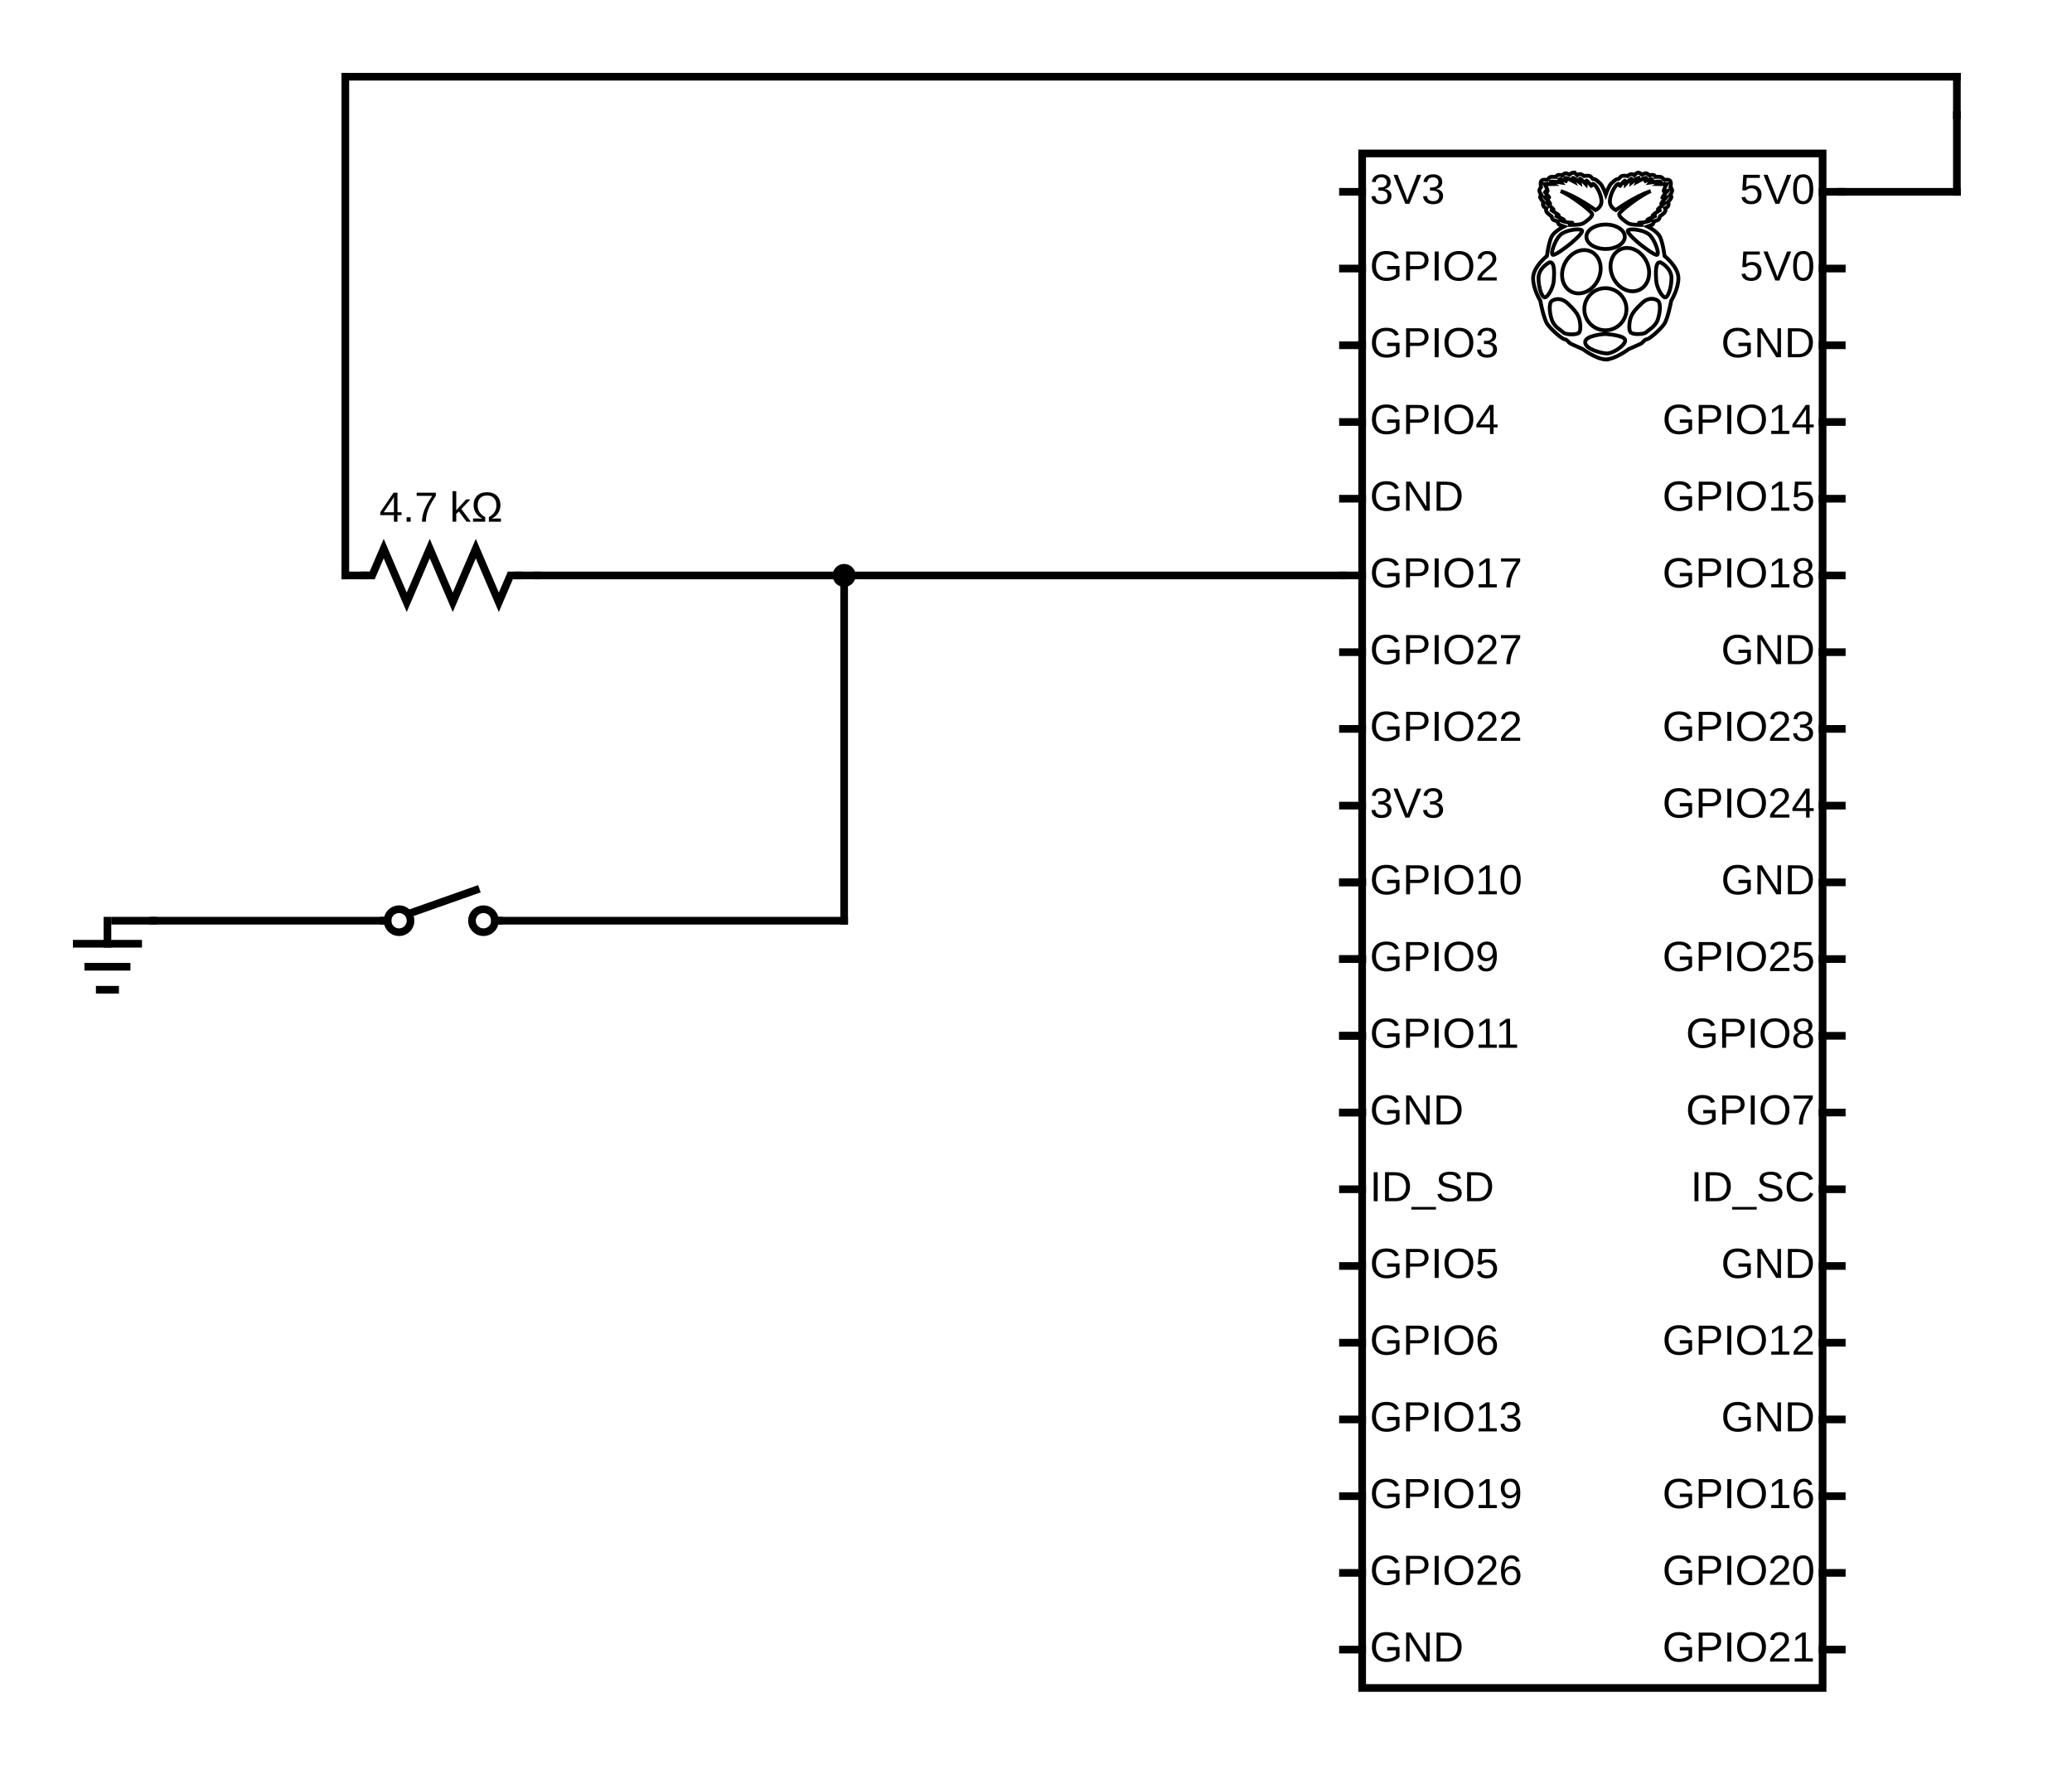
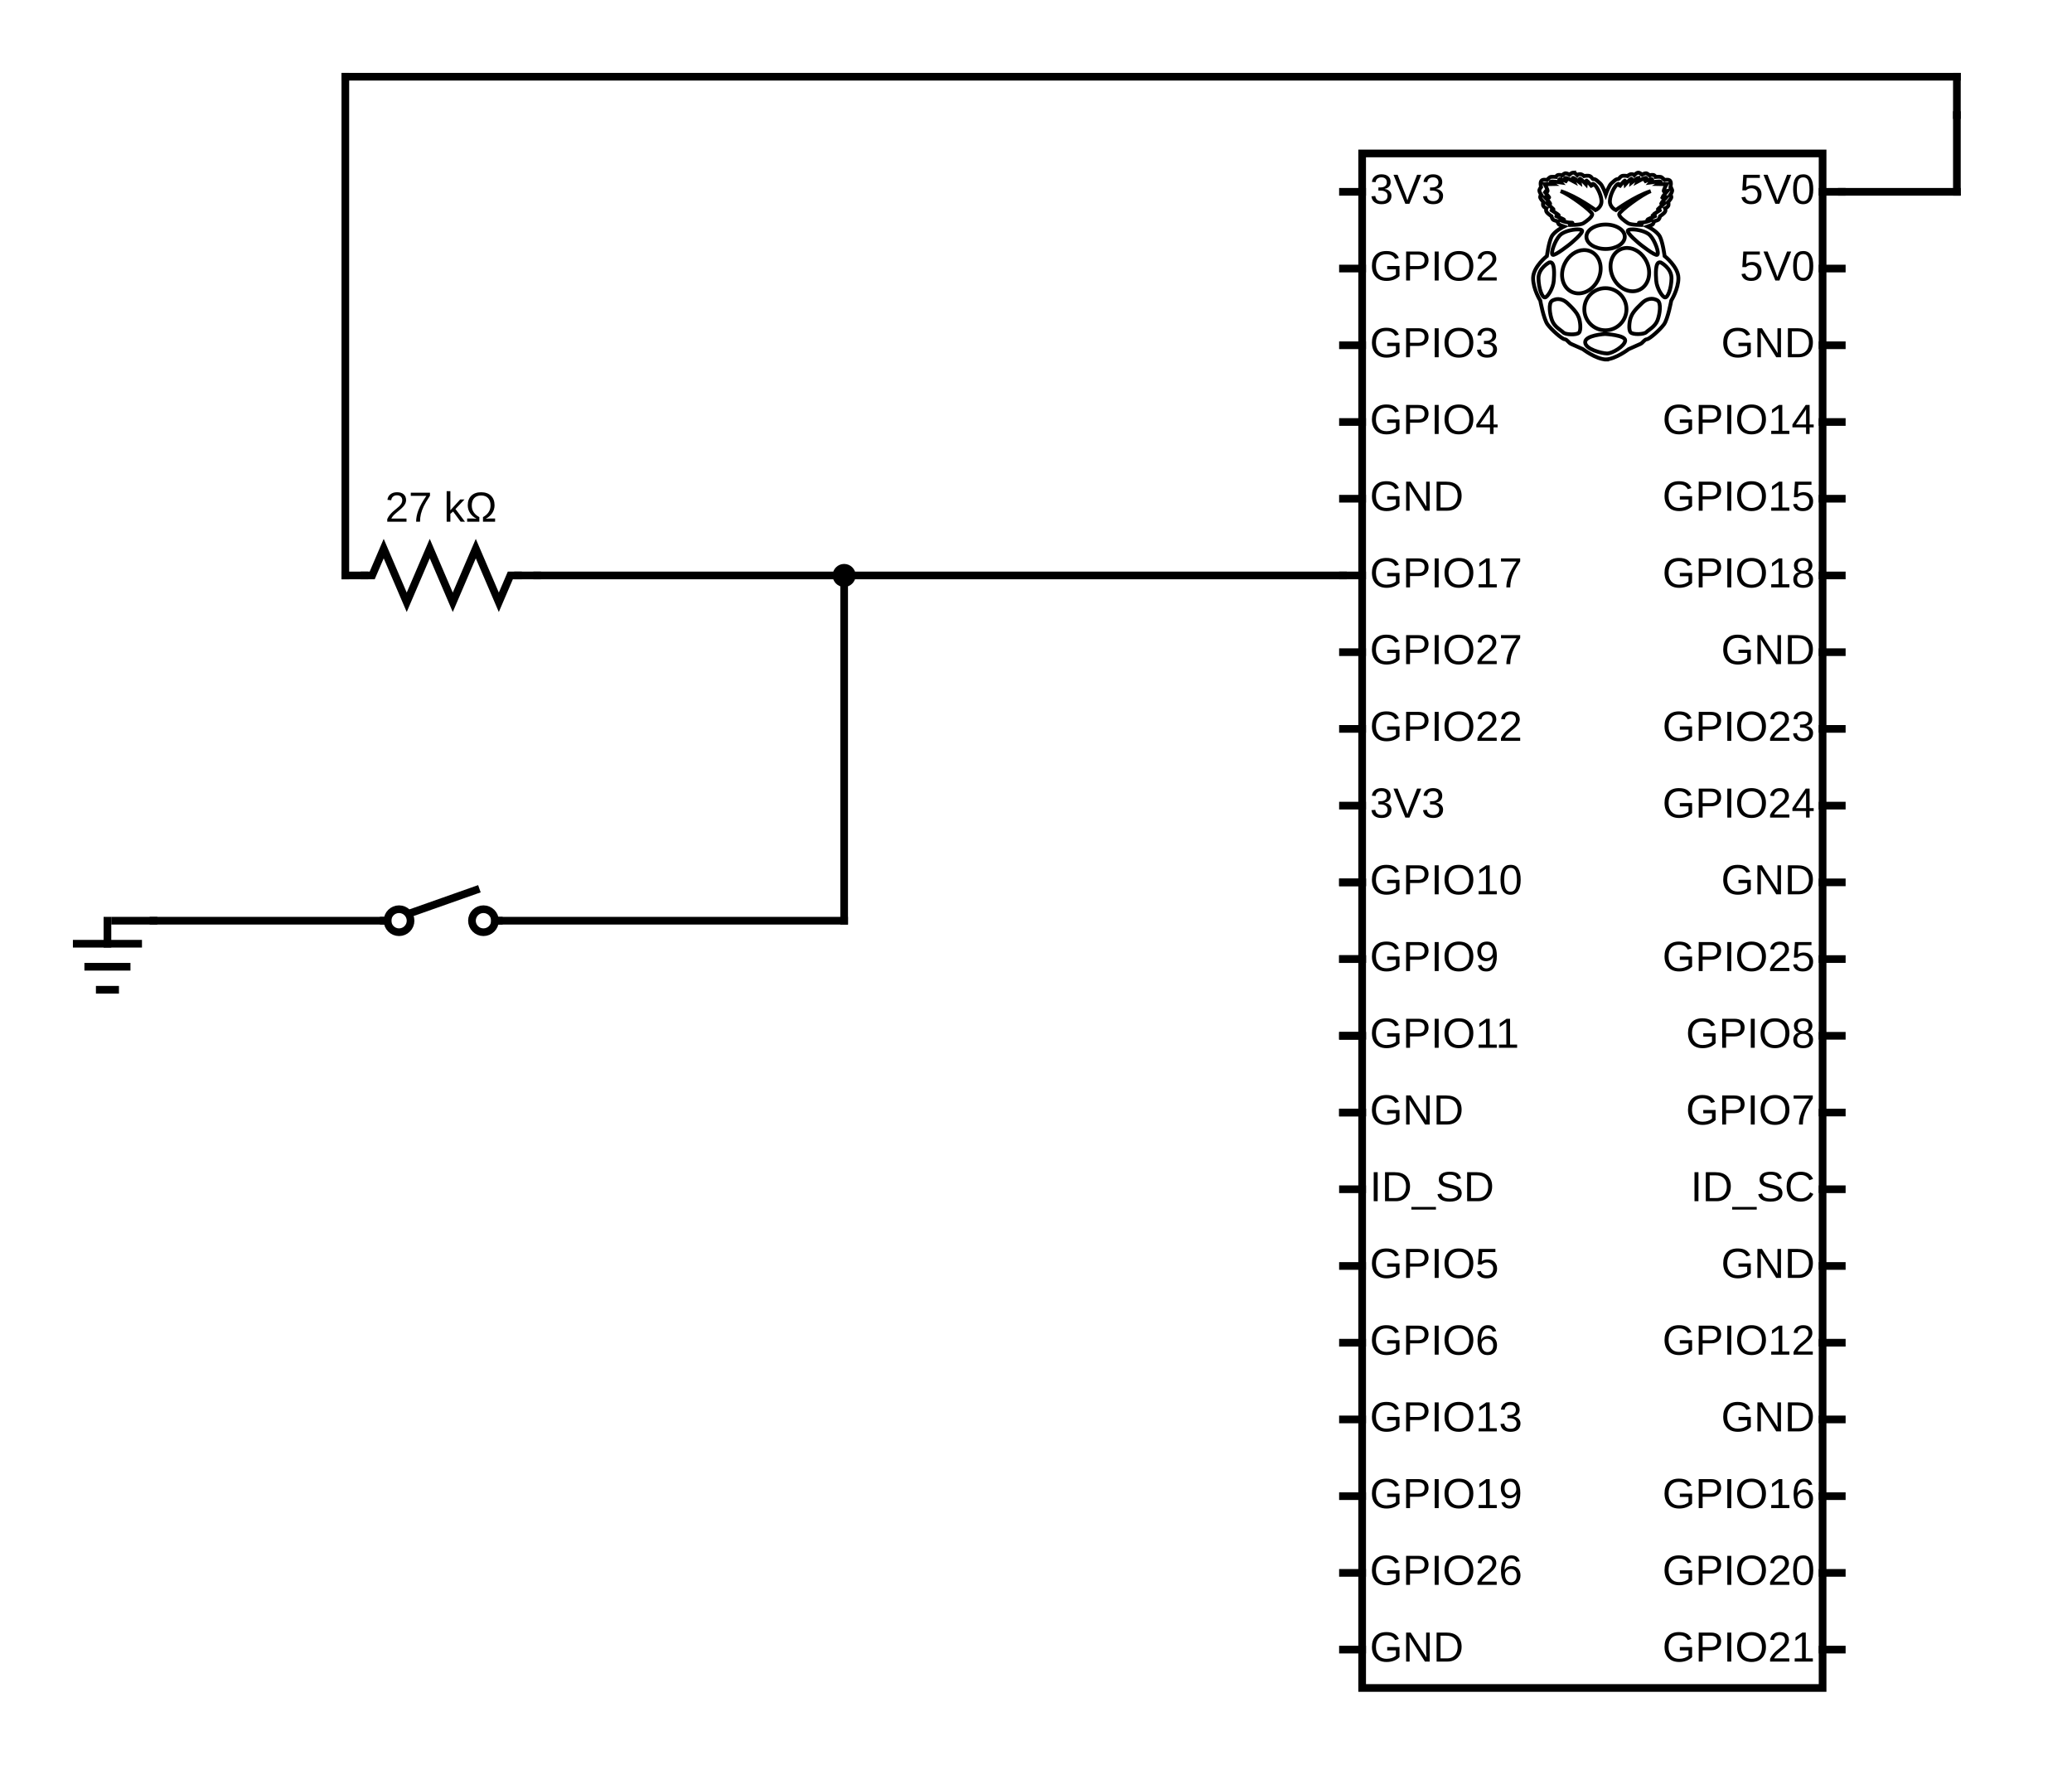
<svg xmlns="http://www.w3.org/2000/svg" version="1.1" width="540" height="460">
  <line x1="40" y1="240" x2="100" y2="240" style="stroke:rgb(0, 0, 0);stroke-linecap:square;stroke-width:2" />
  <line x1="220" y1="150" x2="220" y2="240" style="stroke:rgb(0, 0, 0);stroke-linecap:square;stroke-width:2" />
  <line x1="130" y1="240" x2="220" y2="240" style="stroke:rgb(0, 0, 0);stroke-linecap:square;stroke-width:2" />
  <line x1="480" y1="50" x2="510" y2="50" style="stroke:rgb(0, 0, 0);stroke-linecap:square;stroke-width:2" />
  <line x1="510" y1="30" x2="510" y2="50" style="stroke:rgb(0, 0, 0);stroke-linecap:square;stroke-width:2" />
  <line x1="510" y1="20" x2="510" y2="30" style="stroke:rgb(0, 0, 0);stroke-linecap:square;stroke-width:2" />
  <line x1="140" y1="150" x2="350" y2="150" style="stroke:rgb(0, 0, 0);stroke-linecap:square;stroke-width:2" />
  <line x1="90" y1="20" x2="90" y2="150" style="stroke:rgb(0, 0, 0);stroke-linecap:square;stroke-width:2" />
  <line x1="90" y1="20" x2="510" y2="20" style="stroke:rgb(0, 0, 0);stroke-linecap:square;stroke-width:2" />
  <path d="M 410,45 c -0.419,0.021 -0.968,0.529 -0.968,0.529 c 0,0 -0.659,-0.379 -1.016,-0.365 c -0.357,0.014 -0.98,0.569 -0.98,0.569 c 0,0 -0.311,-0.199 -0.853,-0.137 c -0.542,0.062 -0.678,0.521 -0.678,0.521 c 0,0 -1.23,-0.116 -1.526,0.07 c -0.295,0.185 -0.817,0.735 -0.817,0.735 c 0,0 -1.022,-0.268 -1.434,0.192 c -0.412,0.46 -0.096,1.646 -0.096,1.646 c 0,0 -0.479,0.572 -0.452,0.956 c 0.027,0.384 0.466,1.014 0.466,1.014 c 0,0 -0.358,0.44 -0.221,0.824 c 0.137,0.384 0.769,1.045 0.769,1.045 c 0,0 -0.163,0.741 0.029,1.098 c 0.192,0.357 0.795,0.632 0.795,0.632 c 0,0 -0.218,0.41 0.029,0.877 c 0.247,0.467 1.29,1.153 1.29,1.153 c 0,0 0.13,0.585 0.37,0.846 c 0.24,0.261 1.16,0.452 1.16,0.452 c 0,0 0.241,0.776 0.502,0.913 c 0.261,0.137 1.22,0.473 1.22,0.473 c 0,0 -2.485,1.189 -3.227,2.672 c -0.741,1.483 -1.208,5.024 -1.208,5.024 c 0,0 -3.569,2.8 -3.597,5.711 c -0.027,2.911 1.867,5.905 1.867,5.905 c 0,0 0.852,4.776 1.896,6.203 c 1.043,1.428 3.761,3.818 4.447,3.873 c 0.686,0.055 1.016,0.933 1.73,1.235 c 0.714,0.302 3.022,1.345 3.022,1.345 c 0,0 3.343,2.572 5.944,2.688 L 418.464,93.702 c 0.009,-0 0.018,-0.002 0.027,-0.002 c 0.01,0 0.019,0.002 0.029,0.002 L 418.519,93.7 c 2.601,-0.117 5.944,-2.688 5.944,-2.688 c 0,0 2.306,-1.043 3.02,-1.345 c 0.714,-0.302 1.043,-1.18 1.73,-1.235 c 0.686,-0.055 3.404,-2.445 4.447,-3.873 c 1.043,-1.428 1.896,-6.203 1.896,-6.203 c 0,0 1.894,-2.995 1.867,-5.905 c -0.027,-2.911 -3.597,-5.711 -3.597,-5.711 c 0,0 -0.467,-3.541 -1.208,-5.024 c -0.741,-1.483 -3.227,-2.672 -3.227,-2.672 c 0,0 0.962,-0.336 1.223,-0.473 c 0.261,-0.137 0.5,-0.913 0.5,-0.913 c 0,0 0.92,-0.191 1.16,-0.452 c 0.24,-0.261 0.372,-0.846 0.372,-0.846 c 0,0 1.043,-0.686 1.29,-1.153 c 0.247,-0.467 0.026,-0.877 0.026,-0.877 c 0,0 0.605,-0.275 0.798,-0.632 c 0.192,-0.357 0.026,-1.098 0.026,-1.098 c 0,0 0.632,-0.661 0.769,-1.045 c 0.137,-0.384 -0.219,-0.824 -0.219,-0.824 c 0,0 0.439,-0.629 0.466,-1.014 c 0.027,-0.384 -0.454,-0.956 -0.454,-0.956 c 0,0 0.316,-1.186 -0.096,-1.646 c -0.412,-0.46 -1.434,-0.192 -1.434,-0.192 c 0,0 -0.522,-0.55 -0.817,-0.735 c -0.295,-0.185 -1.523,-0.07 -1.523,-0.07 c 0,0 -0.138,-0.46 -0.68,-0.521 c -0.542,-0.062 -0.851,0.137 -0.851,0.137 c 0,0 -0.626,-0.556 -0.983,-0.569 c -0.357,-0.014 -1.016,0.365 -1.016,0.365 c 0,0 -0.55,-0.508 -0.968,-0.529 c -0.419,-0.021 -1.062,0.651 -1.062,0.651 c 0,0 -0.235,-0.289 -0.764,-0.255 c -0.529,0.034 -1.009,0.495 -1.009,0.495 c 0,0 -0.549,-0.129 -1.194,-0.075 c -0.645,0.055 -1.055,0.877 -1.165,0.877 c -0.659,-0.11 -1.153,0.537 -1.826,1.1 c -0.586,0.49 -1.294,2.391 -1.468,2.876 c -0.174,-0.484 -0.885,-2.386 -1.47,-2.876 c -0.673,-0.563 -1.167,-1.21 -1.826,-1.1 c -0.11,0 -0.522,-0.822 -1.168,-0.877 c -0.645,-0.055 -1.194,0.075 -1.194,0.075 c 0,0 -0.481,-0.461 -1.009,-0.495 c -0.529,-0.034 -0.762,0.255 -0.762,0.255 c 0,0 -0.646,-0.672 -1.064,-0.651 Z M 407.96,46.362 c 0.388,-0.039 2.177,0.932 2.177,0.932 c 0,0 -0.447,-0.952 -0.175,-0.932 c 0.272,0.019 1.727,1.184 1.727,1.184 c 0,0 -0.154,-1.068 0.137,-0.951 c 0.291,0.116 1.456,1.379 1.456,1.379 c 0,0 0.097,-0.952 0.233,-0.913 c 0.136,0.039 1.456,1.651 1.456,1.651 c 0,0 -0.254,-1.048 0.387,-0.718 c 0.641,0.33 1.923,2.563 2.021,4.329 c 0.097,1.767 -1.554,2.446 -1.554,2.446 c 0,0 -4.815,-3.56 -9.106,-4.949 c 2.354,0.856 8.136,5.242 8.234,5.98 c 0.097,0.738 -1.496,1.864 -2.292,2.388 c -0.796,0.524 -3.921,0.447 -3.921,0.447 c 0,0 1.845,-0.642 0.699,-0.603 c -1.146,0.039 -2.448,-0.505 -2.448,-0.505 c 0,0 0.661,-0.116 0.622,-0.252 c -0.039,-0.136 -2.369,-1.088 -2.369,-1.088 c 0,0 1.048,0.059 0.99,-0.096 c -0.058,-0.155 -2.174,-1.475 -2.174,-1.475 c 0,0 0.931,0.095 0.795,-0.079 c -0.136,-0.175 -1.552,-1.415 -1.552,-1.415 c 0,0 0.738,0.134 0.699,-0.079 c -0.039,-0.214 -1.321,-1.59 -1.321,-1.59 c 0,0 1.069,0.155 1.069,0.038 c 0,-0.116 -1.321,-1.67 -1.321,-1.67 c 0,0 0.874,0.33 0.913,-0.019 c 0.039,-0.349 -0.738,-1.787 -0.738,-1.787 L 404.719,47.974 c 0,0 -0.757,-0.467 -0.543,-0.622 c 0.214,-0.155 2.58,0.195 2.58,0.195 c 0,0 -0.64,-0.717 -0.31,-0.814 c 0.33,-0.097 2.021,0.601 2.021,0.601 c 0,0 -0.895,-0.932 -0.507,-0.971 Z M 426.984,46.362 c 0.272,-0.019 -0.175,0.932 -0.175,0.932 c 0,0 1.786,-0.971 2.174,-0.932 c 0.388,0.039 -0.505,0.971 -0.505,0.971 c 0,0 1.688,-0.698 2.018,-0.601 c 0.33,0.097 -0.31,0.814 -0.31,0.814 c 0,0 2.369,-0.35 2.583,-0.195 c 0.214,0.155 -0.545,0.622 -0.545,0.622 L 434.34,48.013 c 0,0 -0.776,1.438 -0.738,1.787 c 0.039,0.349 0.913,0.019 0.913,0.019 c 0,0 -1.319,1.553 -1.319,1.67 c 0,0.116 1.067,-0.038 1.067,-0.038 c 0,0 -1.283,1.377 -1.321,1.59 c -0.039,0.214 0.699,0.079 0.699,0.079 c 0,0 -1.416,1.24 -1.552,1.415 c -0.136,0.175 0.795,0.079 0.795,0.079 c 0,0 -2.116,1.32 -2.174,1.475 c -0.058,0.155 0.99,0.096 0.99,0.096 c 0,0 -2.33,0.952 -2.369,1.088 c -0.039,0.136 0.622,0.252 0.622,0.252 c 0,0 -1.3,0.543 -2.446,0.505 c -1.146,-0.039 0.699,0.603 0.699,0.603 c 0,0 -3.127,0.077 -3.923,-0.447 c -0.796,-0.524 -2.387,-1.65 -2.29,-2.388 c 0.097,-0.738 5.877,-5.124 8.231,-5.98 c -4.291,1.389 -9.106,4.949 -9.106,4.949 c 0,0 -1.652,-0.679 -1.554,-2.446 c 0.097,-1.767 1.38,-3.999 2.021,-4.329 c 0.641,-0.33 0.389,0.718 0.389,0.718 c 0,0 1.32,-1.612 1.456,-1.651 c 0.136,-0.039 0.233,0.913 0.233,0.913 c 0,0 1.165,-1.263 1.456,-1.379 c 0.291,-0.117 0.135,0.951 0.135,0.951 c 0,0 1.458,-1.165 1.73,-1.184 Z M 418.45,58.529 c 2.76,0 4.997,1.427 4.997,3.186 c 0,1.759 -2.237,3.186 -4.997,3.186 c -2.76,0 -4.997,-1.427 -4.997,-3.186 c 0,-1.759 2.237,-3.186 4.997,-3.186 Z M 411.158,59.797 c 0.556,-0.001 0.976,0.081 1.127,0.255 c 0.535,0.618 -3.131,3.585 -3.131,3.585 c 0,0 -3.954,3.171 -4.517,2.773 c -0.563,-0.398 0.579,-3.652 1.869,-5.053 c 0.928,-1.006 3.23,-1.557 4.651,-1.559 Z M 425.398,59.797 c 1.421,0.002 3.724,0.553 4.651,1.559 c 1.291,1.4 2.432,4.654 1.869,5.053 c -0.563,0.398 -4.517,-2.773 -4.517,-2.773 c 0,0 -3.666,-2.967 -3.131,-3.585 c 0.151,-0.174 0.571,-0.255 1.127,-0.255 Z M 424.014,64.629 c 0.04,9.999999999976694E-05 0.082,0.002 0.123,0.002 c 1.946,0.045 3.941,1.382 4.985,3.556 c 1.392,2.898 0.57,6.184 -1.836,7.34 c -2.406,1.156 -5.484,-0.254 -6.876,-3.152 c -1.392,-2.898 -0.573,-6.184 1.833,-7.34 c 0.526,-0.253 1.085,-0.385 1.651,-0.404 c 0.04,-0.002 0.08,-0.002 0.12,-0.002 Z M 412.763,65.181 c 0.649,-0.015 1.292,0.112 1.893,0.401 c 2.406,1.156 3.225,4.442 1.833,7.34 c -1.392,2.898 -4.47,4.31 -6.876,3.155 c -2.406,-1.156 -3.228,-4.442 -1.836,-7.34 c 1.044,-2.173 3.039,-3.51 4.985,-3.556 Z M 404.02,68.374 c 1.203,0.013 1.049,3.067 0.92,4.817 c -0.137,1.867 -1.564,4.229 -2.278,4.339 c -0.714,0.11 -1.649,-2.224 -1.703,-4.942 c -0.055,-2.718 2.801,-4.176 2.801,-4.176 c 0.093,-0.027 0.179,-0.039 0.259,-0.038 Z M 432.565,68.374 c 0.08,-0.001 0.167,0.011 0.259,0.038 c 0,0 2.856,1.457 2.801,4.176 c -0.055,2.718 -0.99,5.052 -1.703,4.942 c -0.714,-0.11 -2.143,-2.472 -2.28,-4.339 c -0.129,-1.75 -0.281,-4.804 0.923,-4.817 Z M 418.395,75.114 c 3.033,0 5.492,2.459 5.492,5.492 c 0,3.033 -2.459,5.49 -5.492,5.49 c -3.033,0 -5.492,-2.457 -5.492,-5.49 c 0,-3.033 2.459,-5.492 5.492,-5.492 Z M 430.367,77.884 c 0.999,-0.018 1.677,0.476 1.677,0.476 c 0.906,0.686 0.576,3.403 -0.055,5.105 c -0.632,1.702 -2.389,2.554 -2.938,3.131 c -0.549,0.577 -3.515,0.715 -4.092,0.029 c -0.577,-0.686 -0.301,-2.884 0.029,-3.818 c 0.329,-0.934 0.852,-1.84 2.994,-3.844 c 0.87,-0.814 1.702,-1.066 2.386,-1.079 Z M 406.122,77.961 c 0.683,0.013 1.518,0.264 2.388,1.079 c 2.142,2.004 2.664,2.911 2.994,3.844 c 0.329,0.934 0.603,3.131 0.026,3.818 c -0.577,0.686 -3.542,0.548 -4.092,-0.029 c -0.549,-0.577 -2.307,-1.426 -2.938,-3.128 c -0.632,-1.702 -0.961,-4.421 -0.055,-5.108 c 0,0 0.678,-0.494 1.677,-0.476 Z M 418.284,87.057 c 0,0 5.411,0.275 5.274,1.73 c -0.137,1.455 -3.377,3.379 -4.75,3.352 c -1.373,-0.027 -5.684,-1.099 -5.684,-2.938 c 0,-1.84 5.161,-2.143 5.161,-2.143" style="fill-opacity:0;fill:rgb(0, 0, 0);stroke:rgb(0, 0, 0);stroke-linecap:square;stroke-width:1" />
  <rect x="355" y="40" width="120" height="400" style="fill-opacity:0;fill:rgb(0, 0, 0);stroke:rgb(0, 0, 0);stroke-width:2" />
  <line x1="350" y1="50" x2="355" y2="50" style="stroke:rgb(0, 0, 0);stroke-linecap:square;stroke-width:2" />
  <line x1="350" y1="70" x2="355" y2="70" style="stroke:rgb(0, 0, 0);stroke-linecap:square;stroke-width:2" />
  <line x1="350" y1="90" x2="355" y2="90" style="stroke:rgb(0, 0, 0);stroke-linecap:square;stroke-width:2" />
  <line x1="350" y1="110" x2="355" y2="110" style="stroke:rgb(0, 0, 0);stroke-linecap:square;stroke-width:2" />
  <line x1="350" y1="130" x2="355" y2="130" style="stroke:rgb(0, 0, 0);stroke-linecap:square;stroke-width:2" />
  <line x1="350" y1="150" x2="355" y2="150" style="stroke:rgb(0, 0, 0);stroke-linecap:square;stroke-width:2" />
  <line x1="350" y1="170" x2="355" y2="170" style="stroke:rgb(0, 0, 0);stroke-linecap:square;stroke-width:2" />
  <line x1="350" y1="190" x2="355" y2="190" style="stroke:rgb(0, 0, 0);stroke-linecap:square;stroke-width:2" />
  <line x1="350" y1="210" x2="355" y2="210" style="stroke:rgb(0, 0, 0);stroke-linecap:square;stroke-width:2" />
  <line x1="350" y1="230" x2="355" y2="230" style="stroke:rgb(0, 0, 0);stroke-linecap:square;stroke-width:2" />
  <line x1="350" y1="250" x2="355" y2="250" style="stroke:rgb(0, 0, 0);stroke-linecap:square;stroke-width:2" />
  <line x1="350" y1="270" x2="355" y2="270" style="stroke:rgb(0, 0, 0);stroke-linecap:square;stroke-width:2" />
  <line x1="350" y1="290" x2="355" y2="290" style="stroke:rgb(0, 0, 0);stroke-linecap:square;stroke-width:2" />
  <line x1="350" y1="230" x2="355" y2="230" style="stroke:rgb(0, 0, 0);stroke-linecap:square;stroke-width:2" />
  <line x1="350" y1="250" x2="355" y2="250" style="stroke:rgb(0, 0, 0);stroke-linecap:square;stroke-width:2" />
  <line x1="350" y1="270" x2="355" y2="270" style="stroke:rgb(0, 0, 0);stroke-linecap:square;stroke-width:2" />
  <line x1="350" y1="290" x2="355" y2="290" style="stroke:rgb(0, 0, 0);stroke-linecap:square;stroke-width:2" />
  <line x1="350" y1="310" x2="355" y2="310" style="stroke:rgb(0, 0, 0);stroke-linecap:square;stroke-width:2" />
  <line x1="350" y1="330" x2="355" y2="330" style="stroke:rgb(0, 0, 0);stroke-linecap:square;stroke-width:2" />
  <line x1="350" y1="350" x2="355" y2="350" style="stroke:rgb(0, 0, 0);stroke-linecap:square;stroke-width:2" />
  <line x1="350" y1="370" x2="355" y2="370" style="stroke:rgb(0, 0, 0);stroke-linecap:square;stroke-width:2" />
  <line x1="350" y1="390" x2="355" y2="390" style="stroke:rgb(0, 0, 0);stroke-linecap:square;stroke-width:2" />
  <line x1="350" y1="410" x2="355" y2="410" style="stroke:rgb(0, 0, 0);stroke-linecap:square;stroke-width:2" />
  <line x1="350" y1="430" x2="355" y2="430" style="stroke:rgb(0, 0, 0);stroke-linecap:square;stroke-width:2" />
  <line x1="475" y1="50" x2="480" y2="50" style="stroke:rgb(0, 0, 0);stroke-linecap:square;stroke-width:2" />
  <line x1="475" y1="70" x2="480" y2="70" style="stroke:rgb(0, 0, 0);stroke-linecap:square;stroke-width:2" />
  <line x1="475" y1="90" x2="480" y2="90" style="stroke:rgb(0, 0, 0);stroke-linecap:square;stroke-width:2" />
  <line x1="475" y1="110" x2="480" y2="110" style="stroke:rgb(0, 0, 0);stroke-linecap:square;stroke-width:2" />
  <line x1="475" y1="130" x2="480" y2="130" style="stroke:rgb(0, 0, 0);stroke-linecap:square;stroke-width:2" />
  <line x1="475" y1="150" x2="480" y2="150" style="stroke:rgb(0, 0, 0);stroke-linecap:square;stroke-width:2" />
  <line x1="475" y1="170" x2="480" y2="170" style="stroke:rgb(0, 0, 0);stroke-linecap:square;stroke-width:2" />
  <line x1="475" y1="190" x2="480" y2="190" style="stroke:rgb(0, 0, 0);stroke-linecap:square;stroke-width:2" />
  <line x1="475" y1="210" x2="480" y2="210" style="stroke:rgb(0, 0, 0);stroke-linecap:square;stroke-width:2" />
  <line x1="475" y1="230" x2="480" y2="230" style="stroke:rgb(0, 0, 0);stroke-linecap:square;stroke-width:2" />
  <line x1="475" y1="250" x2="480" y2="250" style="stroke:rgb(0, 0, 0);stroke-linecap:square;stroke-width:2" />
  <line x1="475" y1="270" x2="480" y2="270" style="stroke:rgb(0, 0, 0);stroke-linecap:square;stroke-width:2" />
  <line x1="475" y1="290" x2="480" y2="290" style="stroke:rgb(0, 0, 0);stroke-linecap:square;stroke-width:2" />
  <line x1="475" y1="310" x2="480" y2="310" style="stroke:rgb(0, 0, 0);stroke-linecap:square;stroke-width:2" />
  <line x1="475" y1="330" x2="480" y2="330" style="stroke:rgb(0, 0, 0);stroke-linecap:square;stroke-width:2" />
  <line x1="475" y1="350" x2="480" y2="350" style="stroke:rgb(0, 0, 0);stroke-linecap:square;stroke-width:2" />
  <line x1="475" y1="370" x2="480" y2="370" style="stroke:rgb(0, 0, 0);stroke-linecap:square;stroke-width:2" />
  <line x1="475" y1="390" x2="480" y2="390" style="stroke:rgb(0, 0, 0);stroke-linecap:square;stroke-width:2" />
  <line x1="475" y1="410" x2="480" y2="410" style="stroke:rgb(0, 0, 0);stroke-linecap:square;stroke-width:2" />
  <line x1="475" y1="430" x2="480" y2="430" style="stroke:rgb(0, 0, 0);stroke-linecap:square;stroke-width:2" />
  <text x="357" y="50" style="font-family:Arial;font-size:11px;text-anchor:start" dominant-baseline="middle" transform="rotate(0, 357, 50)">3V3</text>
  <text x="357" y="70" style="font-family:Arial;font-size:11px;text-anchor:start" dominant-baseline="middle" transform="rotate(0, 357, 70)">GPIO2</text>
  <text x="357" y="90" style="font-family:Arial;font-size:11px;text-anchor:start" dominant-baseline="middle" transform="rotate(0, 357, 90)">GPIO3</text>
  <text x="357" y="110" style="font-family:Arial;font-size:11px;text-anchor:start" dominant-baseline="middle" transform="rotate(0, 357, 110)">GPIO4</text>
  <text x="357" y="130" style="font-family:Arial;font-size:11px;text-anchor:start" dominant-baseline="middle" transform="rotate(0, 357, 130)">GND</text>
  <text x="357" y="150" style="font-family:Arial;font-size:11px;text-anchor:start" dominant-baseline="middle" transform="rotate(0, 357, 150)">GPIO17</text>
  <text x="357" y="170" style="font-family:Arial;font-size:11px;text-anchor:start" dominant-baseline="middle" transform="rotate(0, 357, 170)">GPIO27</text>
  <text x="357" y="190" style="font-family:Arial;font-size:11px;text-anchor:start" dominant-baseline="middle" transform="rotate(0, 357, 190)">GPIO22</text>
  <text x="357" y="210" style="font-family:Arial;font-size:11px;text-anchor:start" dominant-baseline="middle" transform="rotate(0, 357, 210)">3V3</text>
  <text x="357" y="230" style="font-family:Arial;font-size:11px;text-anchor:start" dominant-baseline="middle" transform="rotate(0, 357, 230)">GPIO10</text>
  <text x="357" y="250" style="font-family:Arial;font-size:11px;text-anchor:start" dominant-baseline="middle" transform="rotate(0, 357, 250)">GPIO9</text>
  <text x="357" y="270" style="font-family:Arial;font-size:11px;text-anchor:start" dominant-baseline="middle" transform="rotate(0, 357, 270)">GPIO11</text>
  <text x="357" y="290" style="font-family:Arial;font-size:11px;text-anchor:start" dominant-baseline="middle" transform="rotate(0, 357, 290)">GND</text>
  <text x="357" y="310" style="font-family:Arial;font-size:11px;text-anchor:start" dominant-baseline="middle" transform="rotate(0, 357, 310)">ID_SD</text>
  <text x="357" y="330" style="font-family:Arial;font-size:11px;text-anchor:start" dominant-baseline="middle" transform="rotate(0, 357, 330)">GPIO5</text>
  <text x="357" y="350" style="font-family:Arial;font-size:11px;text-anchor:start" dominant-baseline="middle" transform="rotate(0, 357, 350)">GPIO6</text>
  <text x="357" y="370" style="font-family:Arial;font-size:11px;text-anchor:start" dominant-baseline="middle" transform="rotate(0, 357, 370)">GPIO13</text>
  <text x="357" y="390" style="font-family:Arial;font-size:11px;text-anchor:start" dominant-baseline="middle" transform="rotate(0, 357, 390)">GPIO19</text>
  <text x="357" y="410" style="font-family:Arial;font-size:11px;text-anchor:start" dominant-baseline="middle" transform="rotate(0, 357, 410)">GPIO26</text>
  <text x="357" y="430" style="font-family:Arial;font-size:11px;text-anchor:start" dominant-baseline="middle" transform="rotate(0, 357, 430)">GND</text>
  <text x="473" y="50" style="font-family:Arial;font-size:11px;text-anchor:end" dominant-baseline="middle" transform="rotate(0, 473, 50)">5V0</text>
  <text x="473" y="70" style="font-family:Arial;font-size:11px;text-anchor:end" dominant-baseline="middle" transform="rotate(0, 473, 70)">5V0</text>
  <text x="473" y="90" style="font-family:Arial;font-size:11px;text-anchor:end" dominant-baseline="middle" transform="rotate(0, 473, 90)">GND</text>
  <text x="473" y="110" style="font-family:Arial;font-size:11px;text-anchor:end" dominant-baseline="middle" transform="rotate(0, 473, 110)">GPIO14</text>
  <text x="473" y="130" style="font-family:Arial;font-size:11px;text-anchor:end" dominant-baseline="middle" transform="rotate(0, 473, 130)">GPIO15</text>
  <text x="473" y="150" style="font-family:Arial;font-size:11px;text-anchor:end" dominant-baseline="middle" transform="rotate(0, 473, 150)">GPIO18</text>
  <text x="473" y="170" style="font-family:Arial;font-size:11px;text-anchor:end" dominant-baseline="middle" transform="rotate(0, 473, 170)">GND</text>
  <text x="473" y="190" style="font-family:Arial;font-size:11px;text-anchor:end" dominant-baseline="middle" transform="rotate(0, 473, 190)">GPIO23</text>
  <text x="473" y="210" style="font-family:Arial;font-size:11px;text-anchor:end" dominant-baseline="middle" transform="rotate(0, 473, 210)">GPIO24</text>
  <text x="473" y="230" style="font-family:Arial;font-size:11px;text-anchor:end" dominant-baseline="middle" transform="rotate(0, 473, 230)">GND</text>
  <text x="473" y="250" style="font-family:Arial;font-size:11px;text-anchor:end" dominant-baseline="middle" transform="rotate(0, 473, 250)">GPIO25</text>
  <text x="473" y="270" style="font-family:Arial;font-size:11px;text-anchor:end" dominant-baseline="middle" transform="rotate(0, 473, 270)">GPIO8</text>
  <text x="473" y="290" style="font-family:Arial;font-size:11px;text-anchor:end" dominant-baseline="middle" transform="rotate(0, 473, 290)">GPIO7</text>
  <text x="473" y="310" style="font-family:Arial;font-size:11px;text-anchor:end" dominant-baseline="middle" transform="rotate(0, 473, 310)">ID_SC</text>
  <text x="473" y="330" style="font-family:Arial;font-size:11px;text-anchor:end" dominant-baseline="middle" transform="rotate(0, 473, 330)">GND</text>
  <text x="473" y="350" style="font-family:Arial;font-size:11px;text-anchor:end" dominant-baseline="middle" transform="rotate(0, 473, 350)">GPIO12</text>
  <text x="473" y="370" style="font-family:Arial;font-size:11px;text-anchor:end" dominant-baseline="middle" transform="rotate(0, 473, 370)">GND</text>
  <text x="473" y="390" style="font-family:Arial;font-size:11px;text-anchor:end" dominant-baseline="middle" transform="rotate(0, 473, 390)">GPIO16</text>
  <text x="473" y="410" style="font-family:Arial;font-size:11px;text-anchor:end" dominant-baseline="middle" transform="rotate(0, 473, 410)">GPIO20</text>
  <text x="473" y="430" style="font-family:Arial;font-size:11px;text-anchor:end" dominant-baseline="middle" transform="rotate(0, 473, 430)">GPIO21</text>
  <line x1="30" y1="240" x2="40" y2="240" style="stroke:rgb(0, 0, 0);stroke-linecap:square;stroke-width:2" />
  <line x1="28" y1="240" x2="28" y2="246" style="stroke:rgb(0, 0, 0);stroke-linecap:square;stroke-width:2" />
  <line x1="20" y1="246" x2="36" y2="246" style="stroke:rgb(0, 0, 0);stroke-linecap:square;stroke-width:2" />
  <line x1="23" y1="252" x2="33" y2="252" style="stroke:rgb(0, 0, 0);stroke-linecap:square;stroke-width:2" />
  <line x1="26" y1="258" x2="30" y2="258" style="stroke:rgb(0, 0, 0);stroke-linecap:square;stroke-width:2" />
  <line x1="100" y1="240" x2="101" y2="240" style="stroke:rgb(0, 0, 0);stroke-linecap:square;stroke-width:2" />
  <line x1="129" y1="240" x2="130" y2="240" style="stroke:rgb(0, 0, 0);stroke-linecap:square;stroke-width:2" />
  <ellipse cx="104" cy="240" rx="3" ry="3" style="fill-opacity:0;fill:rgb(0, 0, 0);stroke:rgb(0, 0, 0);stroke-width:2" />
  <ellipse cx="126" cy="240" rx="3" ry="3" style="fill-opacity:0;fill:rgb(0, 0, 0);stroke:rgb(0, 0, 0);stroke-width:2" />
  <line x1="107" y1="238" x2="124" y2="232" style="stroke:rgb(0, 0, 0);stroke-linecap:square;stroke-width:2" />
  <line x1="90" y1="150" x2="95" y2="150" style="stroke:rgb(0, 0, 0);stroke-linecap:square;stroke-width:2" />
  <line x1="135" y1="150" x2="140" y2="150" style="stroke:rgb(0, 0, 0);stroke-linecap:square;stroke-width:2" />
  <path d="M 95,150 L 97,150 L 100,143 L 106,157 L 112,143 L 118,157 L 124,143 L 130,157 L 133,150 L 135,150" style="fill-opacity:0;fill:rgb(0, 0, 0);stroke:rgb(0, 0, 0);stroke-linecap:square;stroke-width:2" />
-   <text x="115" y="136" style="font-family:Arial;font-size:11px;text-anchor:middle" dominant-baseline="baseline" transform="rotate(0, 115, 136)">4.7 kΩ</text>
+   <text x="115" y="136" style="font-family:Arial;font-size:11px;text-anchor:middle" dominant-baseline="baseline" transform="rotate(0, 115, 136)">27 kΩ</text>
  <ellipse cx="220" cy="150" rx="2" ry="2" style="fill-opacity:1;fill:rgb(0, 0, 0);stroke:rgb(0, 0, 0);stroke-width:2" />
</svg>
